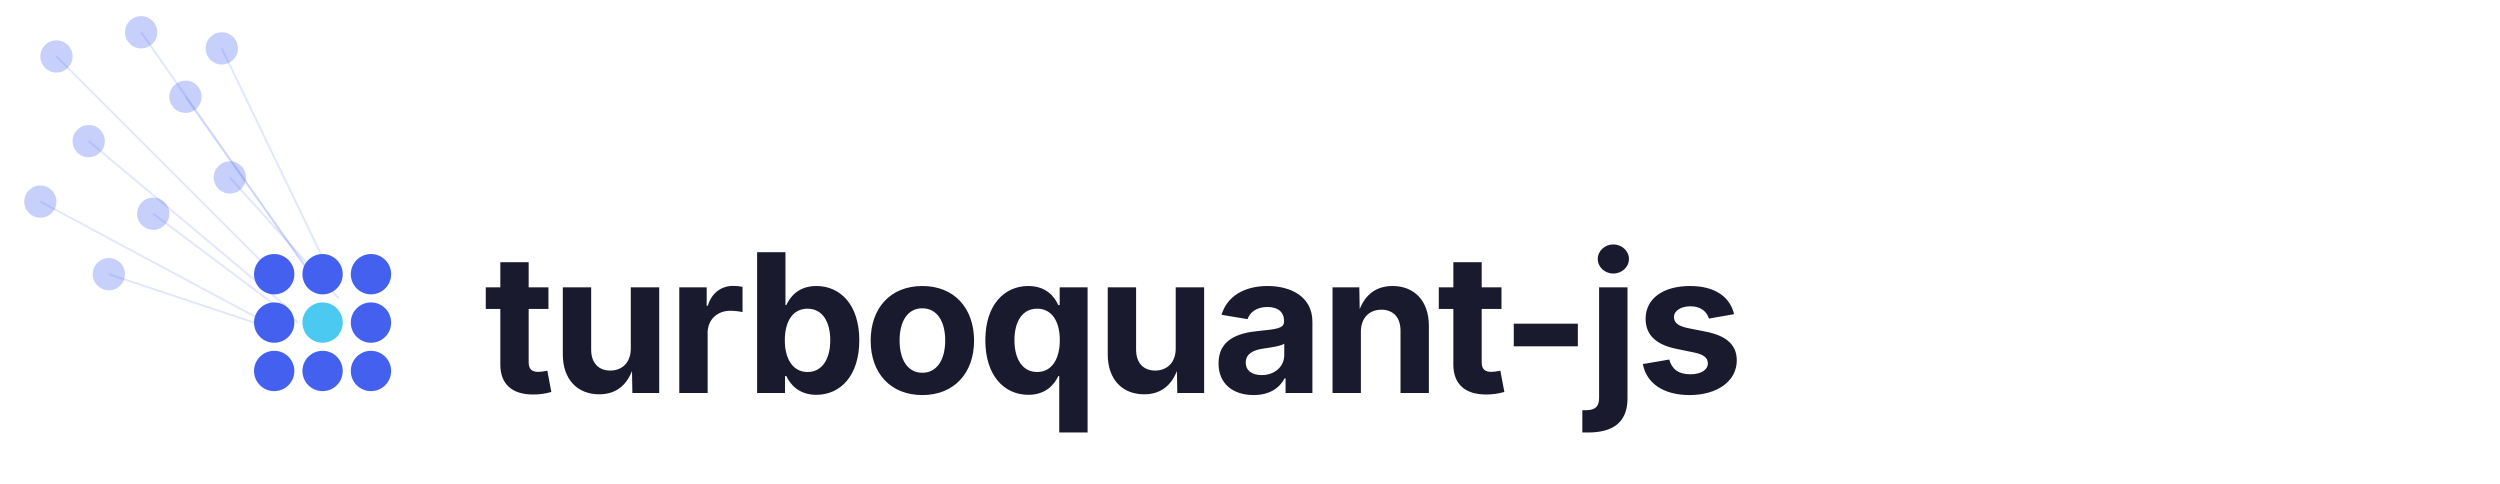
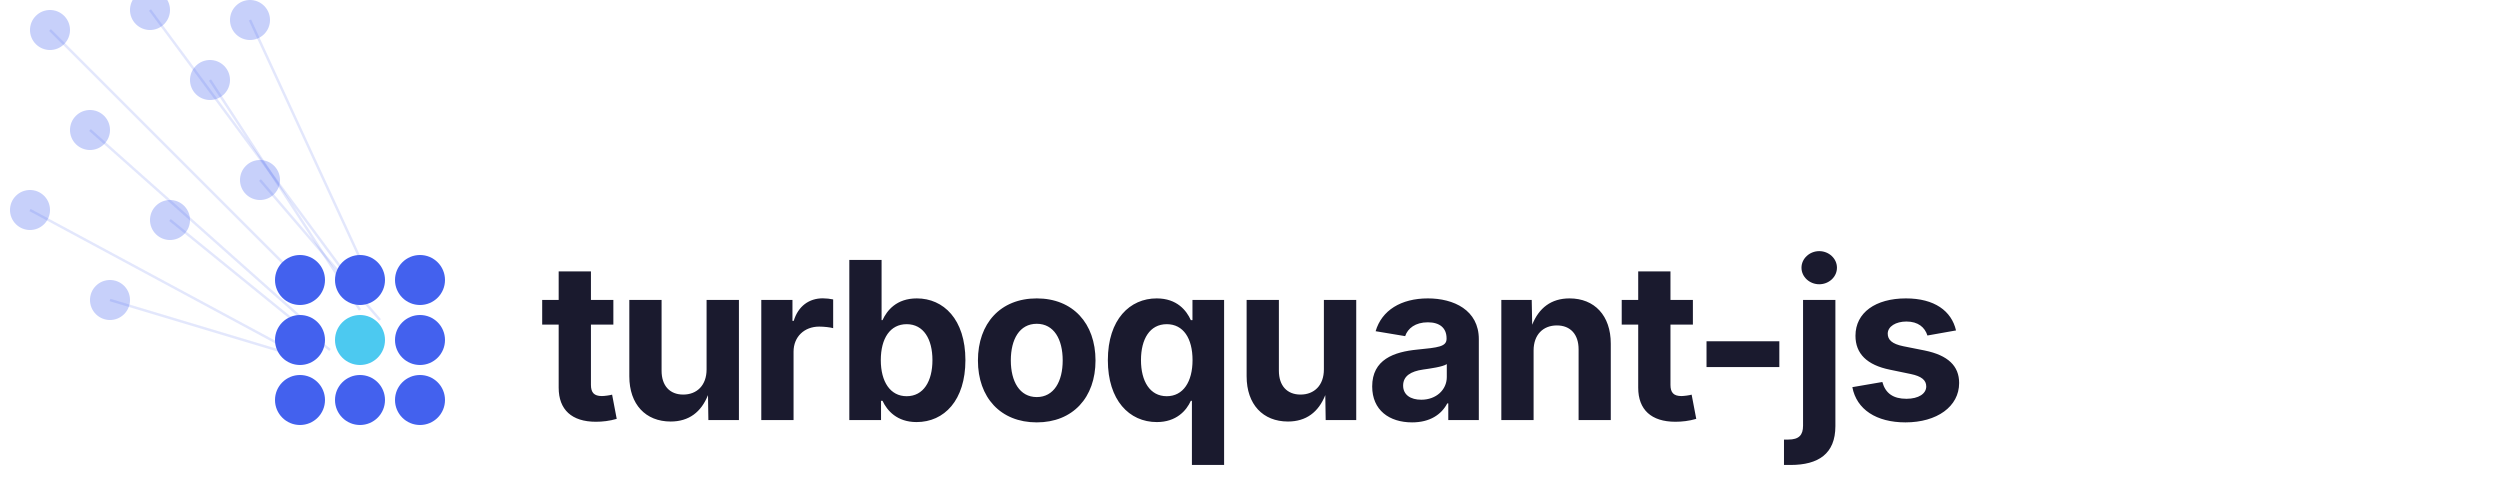
- <svg xmlns="http://www.w3.org/2000/svg" viewBox="0 0 620 120" width="620" height="120">
-   <circle cx="14" cy="14" r="4" fill="#4361ee" opacity="0.3" />
-   <circle cx="35" cy="8" r="4" fill="#4361ee" opacity="0.3" />
-   <circle cx="22" cy="35" r="4" fill="#4361ee" opacity="0.3" />
-   <circle cx="46" cy="24" r="4" fill="#4361ee" opacity="0.3" />
-   <circle cx="10" cy="50" r="4" fill="#4361ee" opacity="0.3" />
-   <circle cx="38" cy="53" r="4" fill="#4361ee" opacity="0.3" />
-   <circle cx="55" cy="12" r="4" fill="#4361ee" opacity="0.3" />
-   <circle cx="57" cy="44" r="4" fill="#4361ee" opacity="0.3" />
-   <circle cx="27" cy="68" r="4" fill="#4361ee" opacity="0.3" />
-   <line x1="14" y1="14" x2="68" y2="68" stroke="#4361ee" stroke-width="0.5" opacity="0.15" />
-   <line x1="35" y1="8" x2="77" y2="68" stroke="#4361ee" stroke-width="0.5" opacity="0.15" />
-   <line x1="22" y1="35" x2="71" y2="76" stroke="#4361ee" stroke-width="0.5" opacity="0.15" />
-   <line x1="46" y1="24" x2="80" y2="72" stroke="#4361ee" stroke-width="0.5" opacity="0.15" />
-   <line x1="10" y1="50" x2="66" y2="80" stroke="#4361ee" stroke-width="0.5" opacity="0.15" />
-   <line x1="38" y1="53" x2="74" y2="80" stroke="#4361ee" stroke-width="0.5" opacity="0.15" />
-   <line x1="55" y1="12" x2="82" y2="68" stroke="#4361ee" stroke-width="0.5" opacity="0.15" />
-   <line x1="57" y1="44" x2="84" y2="74" stroke="#4361ee" stroke-width="0.5" opacity="0.15" />
-   <line x1="27" y1="68" x2="69" y2="82" stroke="#4361ee" stroke-width="0.5" opacity="0.15" />
-   <circle cx="68" cy="68" r="5" fill="#4361ee" />
-   <circle cx="80" cy="68" r="5" fill="#4361ee" />
-   <circle cx="92" cy="68" r="5" fill="#4361ee" />
-   <circle cx="68" cy="80" r="5" fill="#4361ee" />
-   <circle cx="80" cy="80" r="5" fill="#4cc9f0" />
-   <circle cx="92" cy="80" r="5" fill="#4361ee" />
-   <circle cx="68" cy="92" r="5" fill="#4361ee" />
-   <circle cx="80" cy="92" r="5" fill="#4361ee" />
-   <circle cx="92" cy="92" r="5" fill="#4361ee" />
-   <text x="120" y="80" dominant-baseline="central" font-family="system-ui, -apple-system, 'Segoe UI', sans-serif" font-weight="700" font-size="48" fill="#1a1a2e" letter-spacing="-1">turboquant-js</text>
+ <svg xmlns="http://www.w3.org/2000/svg" viewBox="0 0 500 100" width="500" height="100">
+   <circle cx="10" cy="6" r="4" fill="#4361ee" opacity="0.3" />
+   <circle cx="30" cy="2" r="4" fill="#4361ee" opacity="0.3" />
+   <circle cx="18" cy="26" r="4" fill="#4361ee" opacity="0.3" />
+   <circle cx="42" cy="16" r="4" fill="#4361ee" opacity="0.3" />
+   <circle cx="6" cy="42" r="4" fill="#4361ee" opacity="0.3" />
+   <circle cx="34" cy="44" r="4" fill="#4361ee" opacity="0.3" />
+   <circle cx="50" cy="4" r="4" fill="#4361ee" opacity="0.3" />
+   <circle cx="52" cy="36" r="4" fill="#4361ee" opacity="0.3" />
+   <circle cx="22" cy="60" r="4" fill="#4361ee" opacity="0.3" />
+   <line x1="10" y1="6" x2="60" y2="56" stroke="#4361ee" stroke-width="0.5" opacity="0.15" />
+   <line x1="30" y1="2" x2="70" y2="56" stroke="#4361ee" stroke-width="0.5" opacity="0.15" />
+   <line x1="18" y1="26" x2="63" y2="66" stroke="#4361ee" stroke-width="0.5" opacity="0.15" />
+   <line x1="42" y1="16" x2="72" y2="62" stroke="#4361ee" stroke-width="0.5" opacity="0.15" />
+   <line x1="6" y1="42" x2="58" y2="70" stroke="#4361ee" stroke-width="0.5" opacity="0.15" />
+   <line x1="34" y1="44" x2="66" y2="70" stroke="#4361ee" stroke-width="0.5" opacity="0.15" />
+   <line x1="50" y1="4" x2="74" y2="56" stroke="#4361ee" stroke-width="0.5" opacity="0.15" />
+   <line x1="52" y1="36" x2="76" y2="64" stroke="#4361ee" stroke-width="0.5" opacity="0.15" />
+   <line x1="22" y1="60" x2="62" y2="72" stroke="#4361ee" stroke-width="0.5" opacity="0.15" />
+   <circle cx="60" cy="56" r="5" fill="#4361ee" />
+   <circle cx="72" cy="56" r="5" fill="#4361ee" />
+   <circle cx="84" cy="56" r="5" fill="#4361ee" />
+   <circle cx="60" cy="68" r="5" fill="#4361ee" />
+   <circle cx="72" cy="68" r="5" fill="#4cc9f0" />
+   <circle cx="84" cy="68" r="5" fill="#4361ee" />
+   <circle cx="60" cy="80" r="5" fill="#4361ee" />
+   <circle cx="72" cy="80" r="5" fill="#4361ee" />
+   <circle cx="84" cy="80" r="5" fill="#4361ee" />
+   <text x="108" y="68" dominant-baseline="central" font-family="system-ui, -apple-system, 'Segoe UI', sans-serif" font-weight="700" font-size="44" fill="#1a1a2e" letter-spacing="-1">turboquant-js</text>
</svg>
